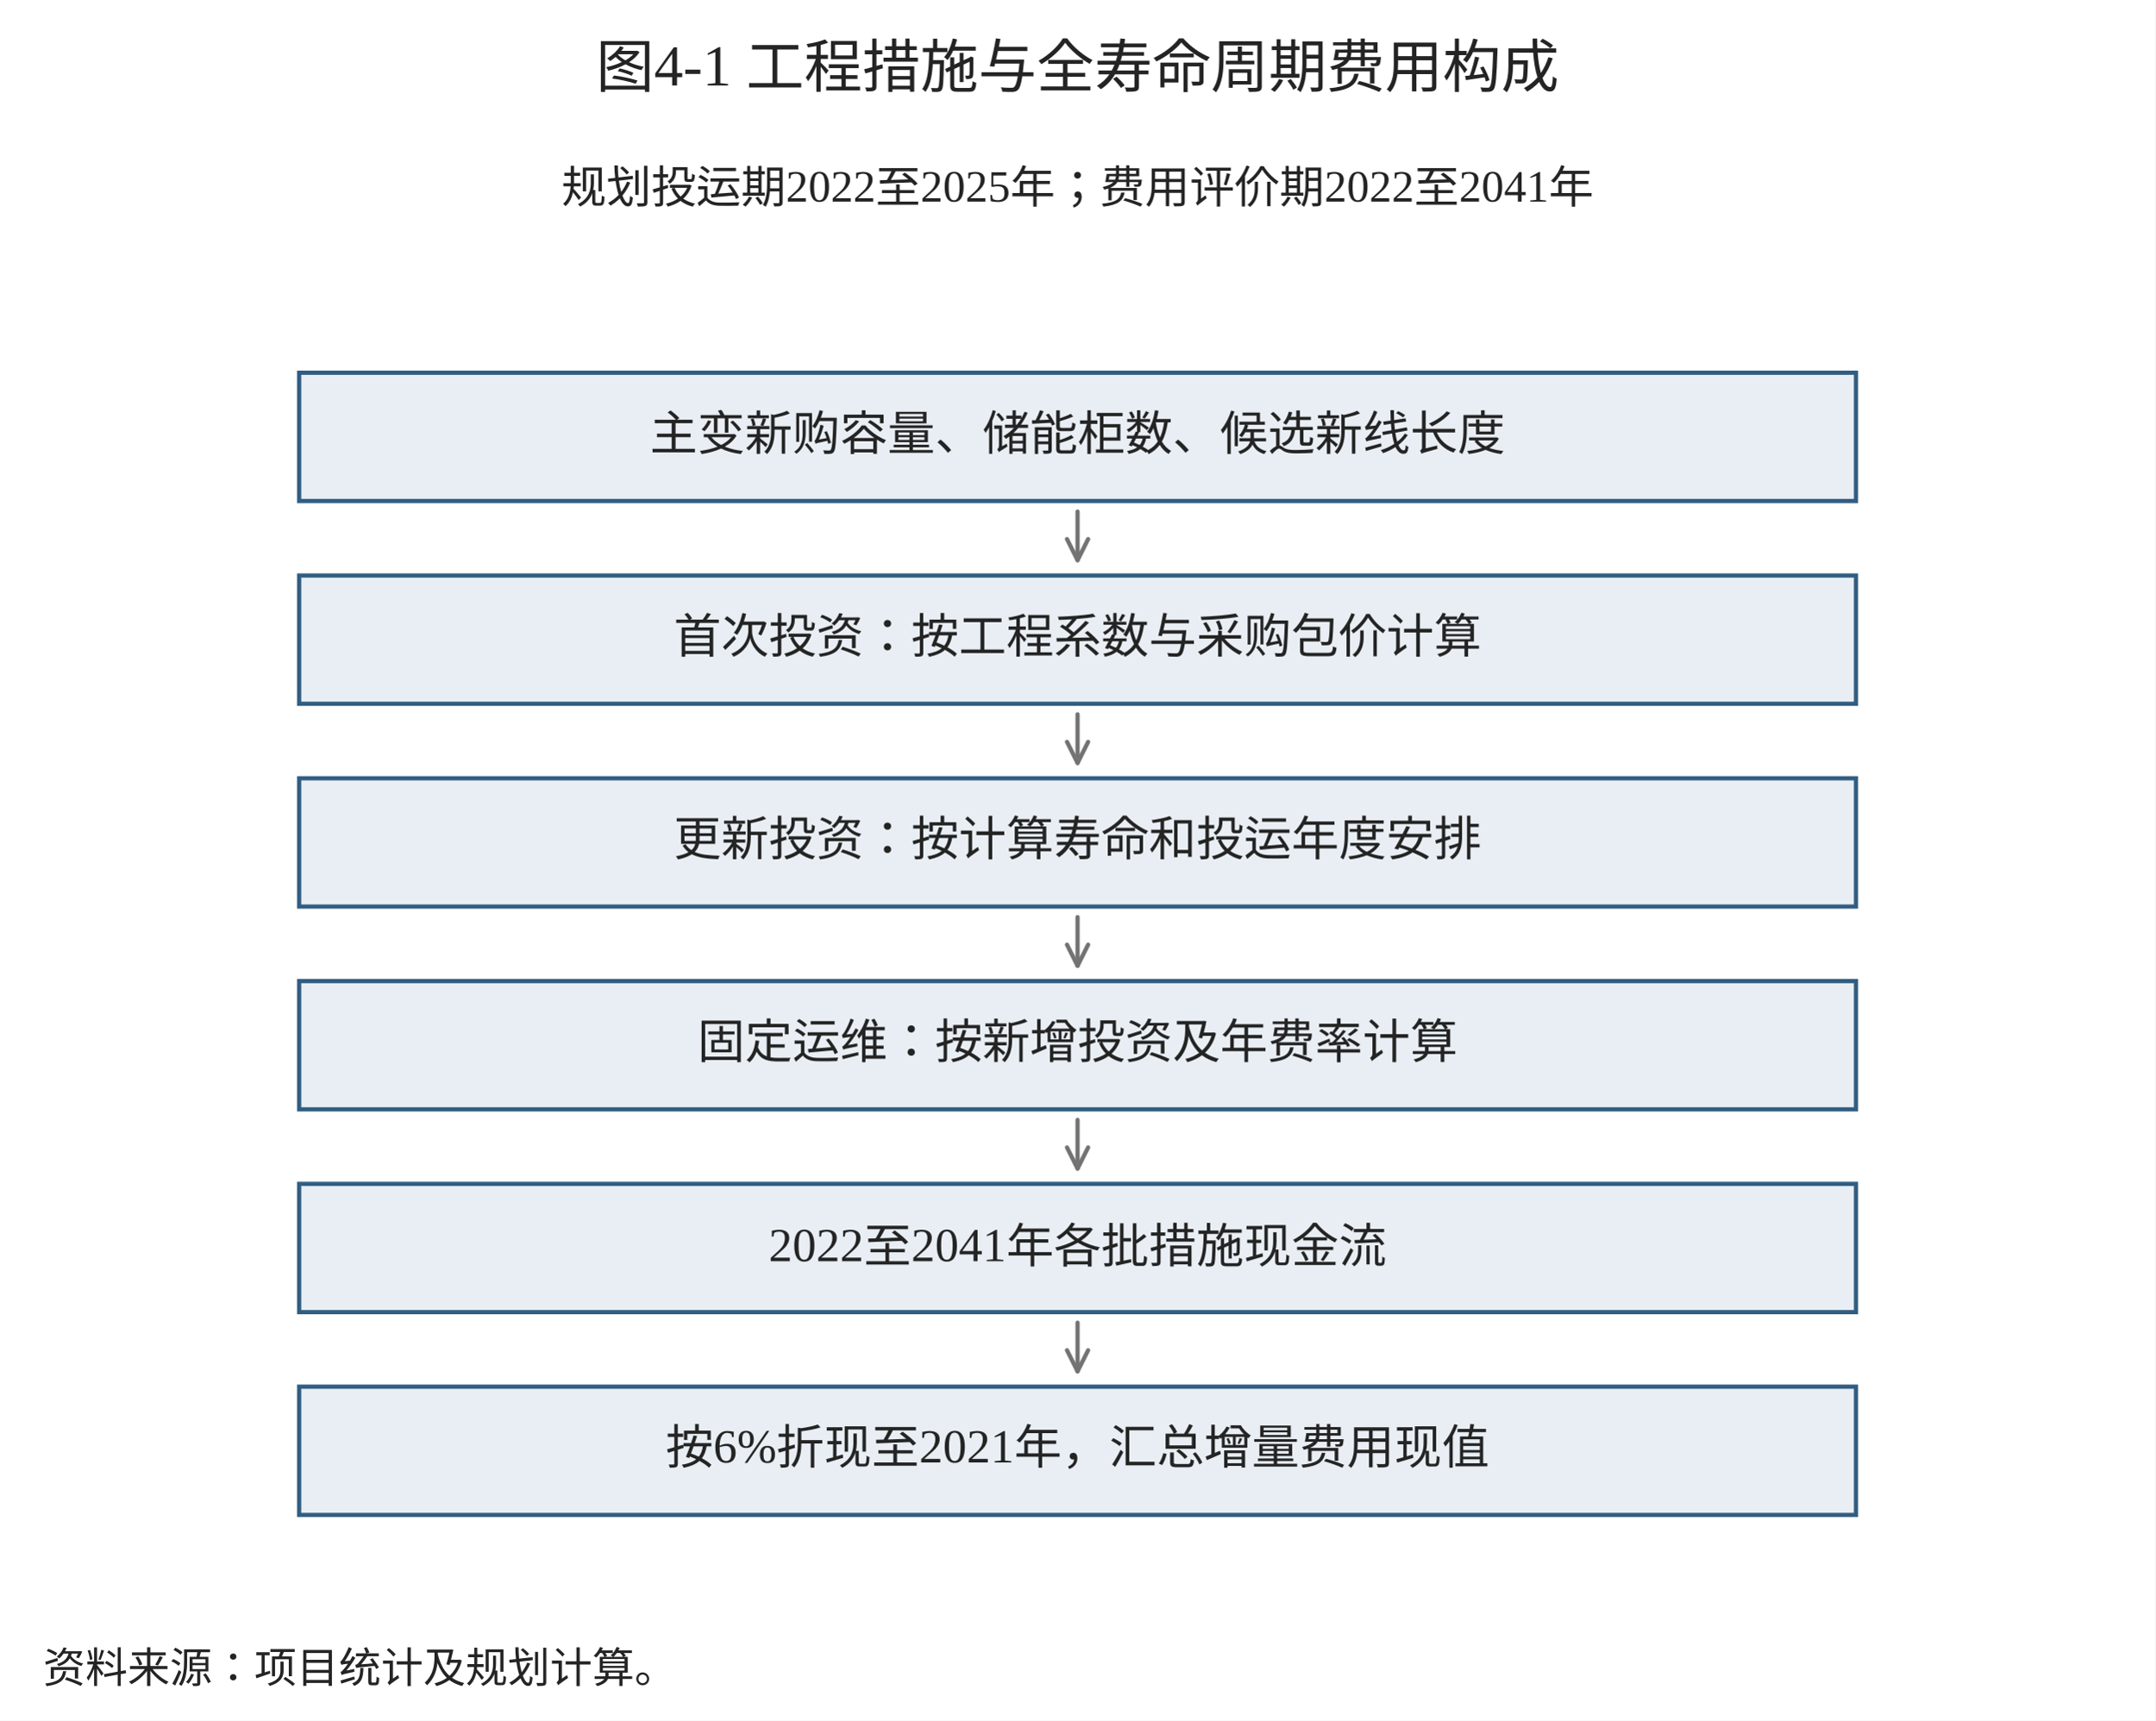
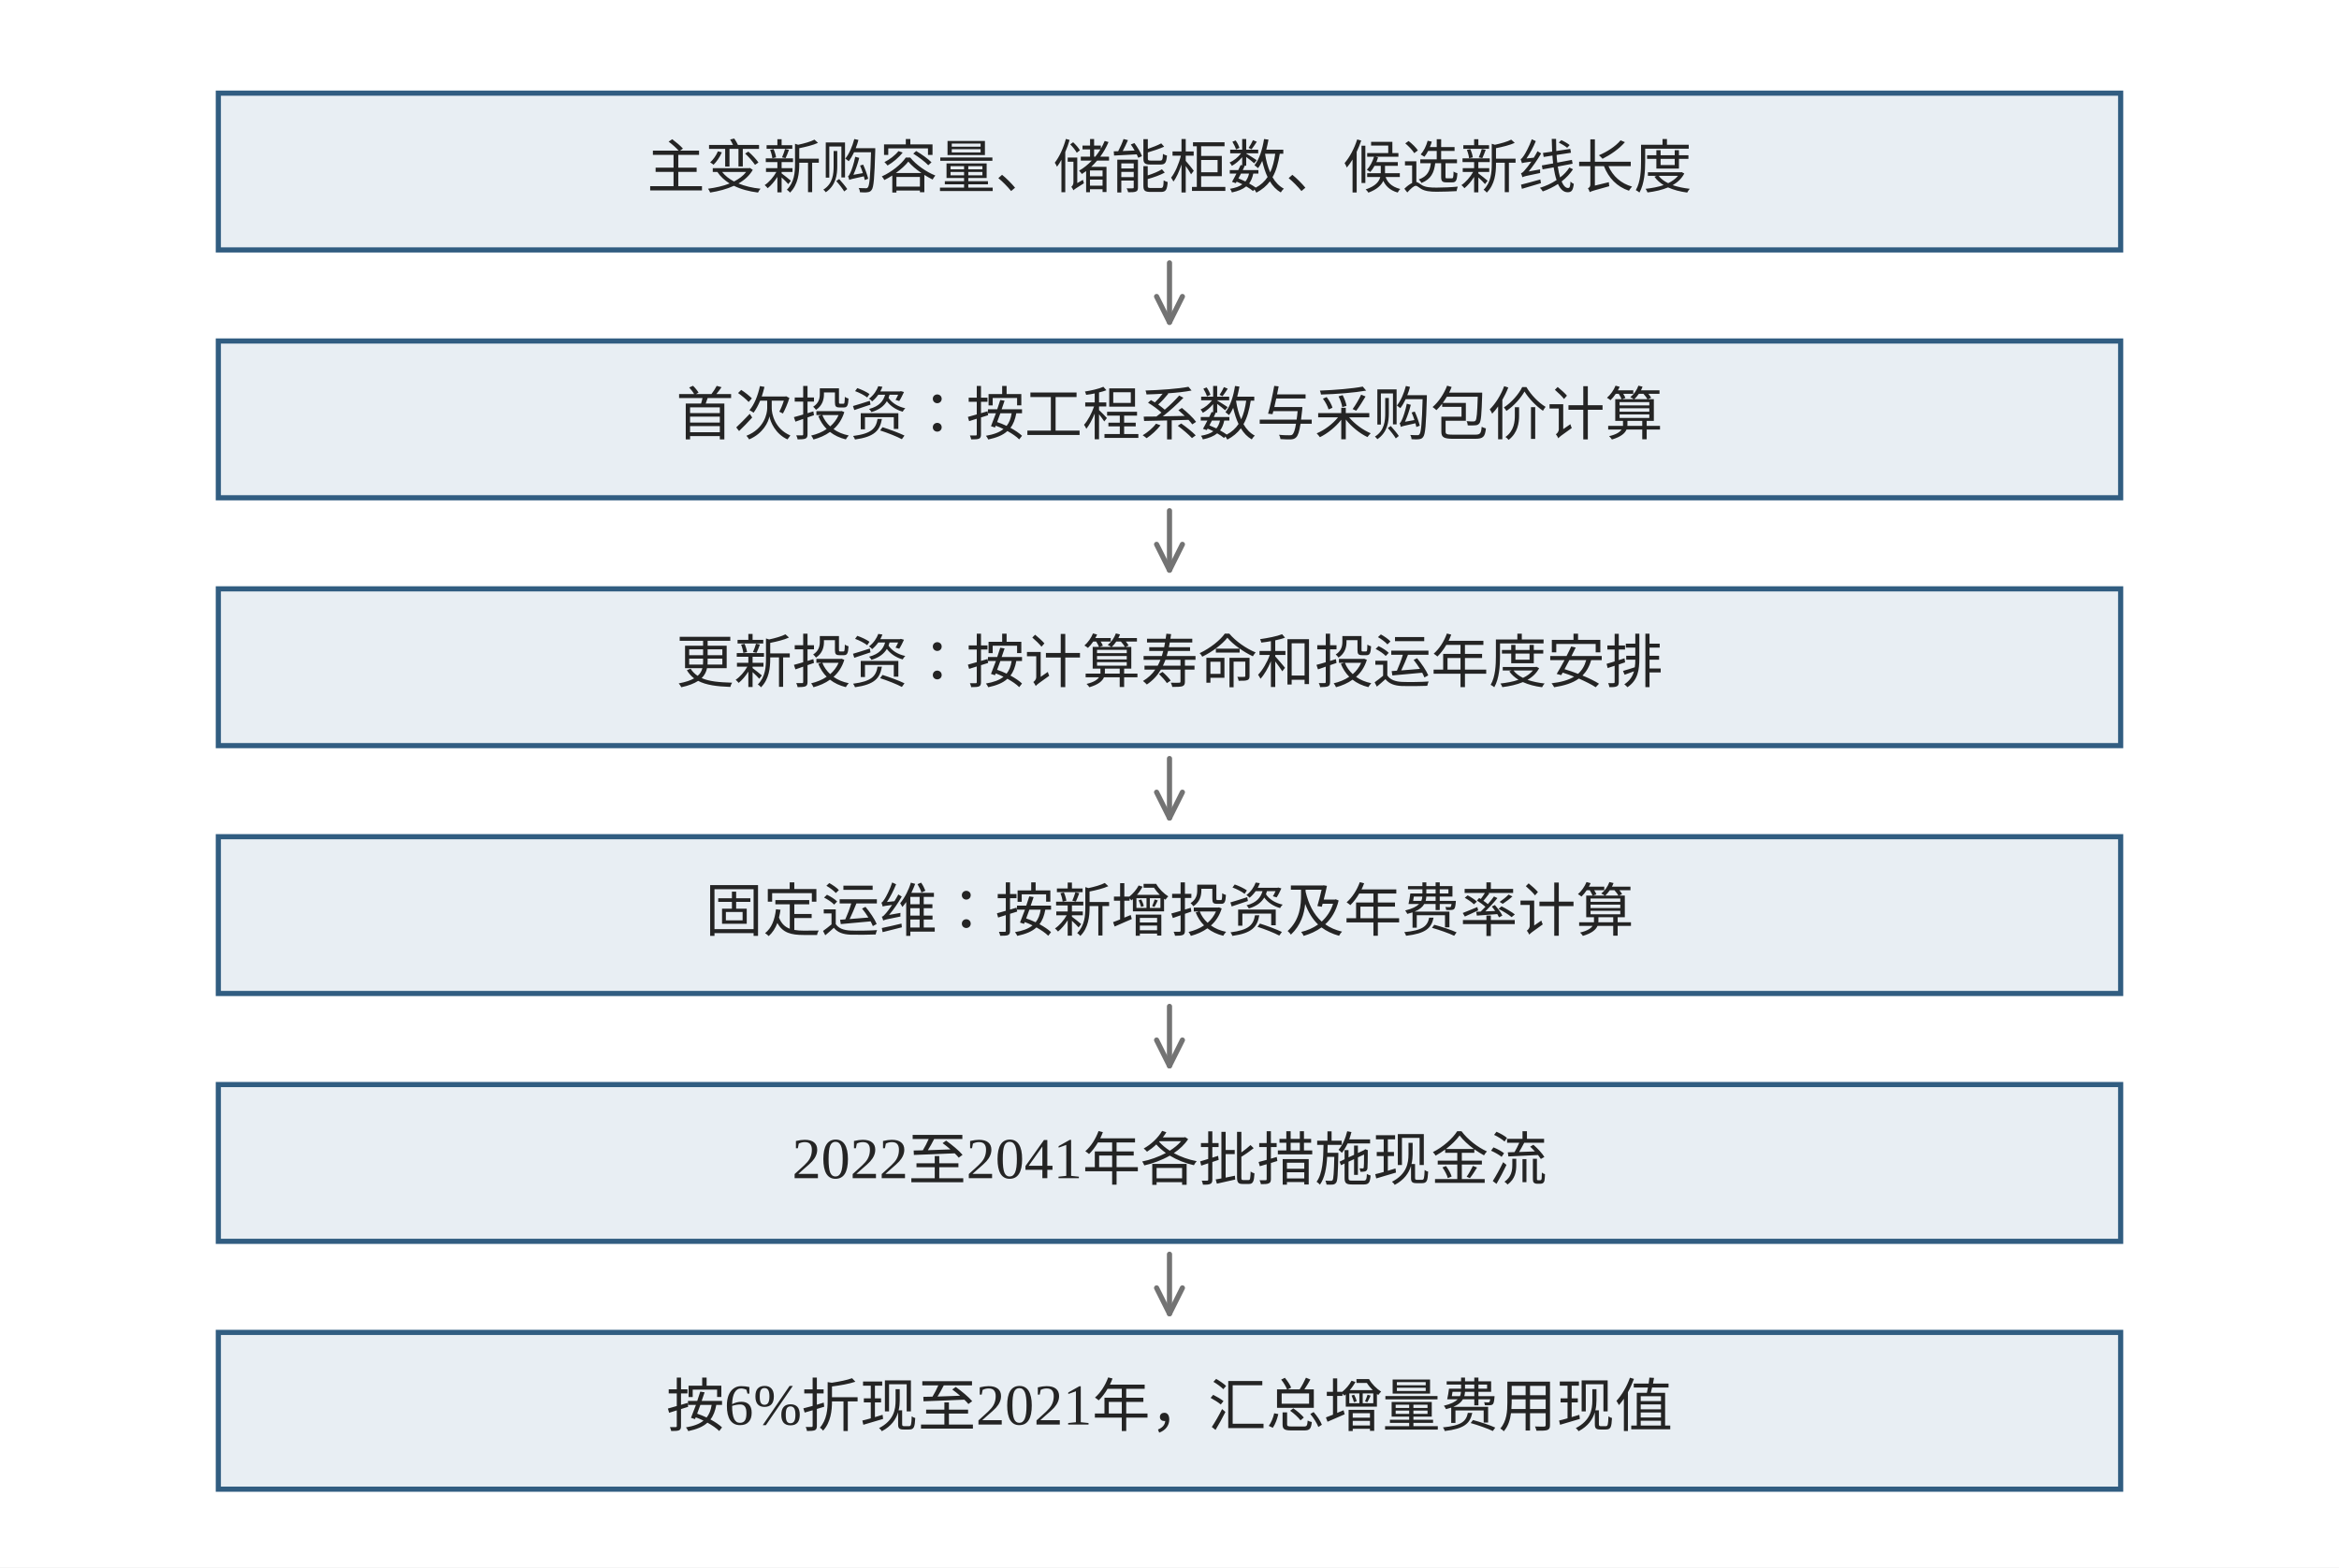
- <svg xmlns="http://www.w3.org/2000/svg" width="408.189pt" height="325.984pt" viewBox="0 0 408.189 325.984" version="1.1">
+ <svg xmlns="http://www.w3.org/2000/svg" width="362.563pt" height="242.969pt" viewBox="0 0 362.563 242.969" version="1.1">
  <defs>
    <style type="text/css">*{stroke-linejoin: round; stroke-linecap: butt}</style>
  </defs>
  <g id="figure_1">
    <g id="patch_1">
-       <path d="M 0 325.984  L 408.189 325.984  L 408.189 0  L 0 0  z " style="fill: #ffffff" />
+       <path d="M 0 242.969  L 362.563 242.969  L 362.563 0  L 0 0  z " style="fill: #ffffff" />
    </g>
    <g id="axes_1">
      <g id="patch_2">
-         <path d="M 56.657 94.918  L 351.532 94.918  L 351.532 70.616  L 56.657 70.616  z " clip-path="url(#p487b97f068)" style="fill: #e8eef3; stroke: #315d81; stroke-width: 0.8; stroke-linejoin: miter" />
+         <path d="M 33.843 38.741  L 328.719 38.741  L 328.719 14.439  L 33.843 14.439  z " clip-path="url(#p86edc4e84b)" style="fill: #e8eef3; stroke: #315d81; stroke-width: 0.8; stroke-linejoin: miter" />
      </g>
      <g id="patch_3">
-         <path d="M 204.094 96.921  Q 204.094 101.978 204.094 106.14  " clip-path="url(#p487b97f068)" style="fill: none; stroke: #737373; stroke-width: 0.8; stroke-linecap: round" />
-         <path d="M 206.094 102.14  L 204.094 106.14  L 202.094 102.14  " clip-path="url(#p487b97f068)" style="fill: none; stroke: #737373; stroke-width: 0.8; stroke-linecap: round" />
+         <path d="M 181.281 40.744  Q 181.281 45.801 181.281 49.963  " clip-path="url(#p86edc4e84b)" style="fill: none; stroke: #737373; stroke-width: 0.8; stroke-linecap: round" />
+         <path d="M 183.281 45.963  L 181.281 49.963  L 179.281 45.963  " clip-path="url(#p86edc4e84b)" style="fill: none; stroke: #737373; stroke-width: 0.8; stroke-linecap: round" />
      </g>
      <g id="patch_4">
-         <path d="M 56.657 133.339  L 351.532 133.339  L 351.532 109.037  L 56.657 109.037  z " clip-path="url(#p487b97f068)" style="fill: #e8eef3; stroke: #315d81; stroke-width: 0.8; stroke-linejoin: miter" />
+         <path d="M 33.843 77.162  L 328.719 77.162  L 328.719 52.86  L 33.843 52.86  z " clip-path="url(#p86edc4e84b)" style="fill: #e8eef3; stroke: #315d81; stroke-width: 0.8; stroke-linejoin: miter" />
      </g>
      <g id="patch_5">
-         <path d="M 204.094 135.342  Q 204.094 140.398 204.094 144.56  " clip-path="url(#p487b97f068)" style="fill: none; stroke: #737373; stroke-width: 0.8; stroke-linecap: round" />
-         <path d="M 206.094 140.56  L 204.094 144.56  L 202.094 140.56  " clip-path="url(#p487b97f068)" style="fill: none; stroke: #737373; stroke-width: 0.8; stroke-linecap: round" />
+         <path d="M 181.281 79.165  Q 181.281 84.221 181.281 88.383  " clip-path="url(#p86edc4e84b)" style="fill: none; stroke: #737373; stroke-width: 0.8; stroke-linecap: round" />
+         <path d="M 183.281 84.383  L 181.281 88.383  L 179.281 84.383  " clip-path="url(#p86edc4e84b)" style="fill: none; stroke: #737373; stroke-width: 0.8; stroke-linecap: round" />
      </g>
      <g id="patch_6">
-         <path d="M 56.657 171.759  L 351.532 171.759  L 351.532 147.457  L 56.657 147.457  z " clip-path="url(#p487b97f068)" style="fill: #e8eef3; stroke: #315d81; stroke-width: 0.8; stroke-linejoin: miter" />
+         <path d="M 33.843 115.582  L 328.719 115.582  L 328.719 91.28  L 33.843 91.28  z " clip-path="url(#p86edc4e84b)" style="fill: #e8eef3; stroke: #315d81; stroke-width: 0.8; stroke-linejoin: miter" />
      </g>
      <g id="patch_7">
-         <path d="M 204.094 173.762  Q 204.094 178.819 204.094 182.981  " clip-path="url(#p487b97f068)" style="fill: none; stroke: #737373; stroke-width: 0.8; stroke-linecap: round" />
-         <path d="M 206.094 178.981  L 204.094 182.981  L 202.094 178.981  " clip-path="url(#p487b97f068)" style="fill: none; stroke: #737373; stroke-width: 0.8; stroke-linecap: round" />
+         <path d="M 181.281 117.585  Q 181.281 122.642 181.281 126.804  " clip-path="url(#p86edc4e84b)" style="fill: none; stroke: #737373; stroke-width: 0.8; stroke-linecap: round" />
+         <path d="M 183.281 122.804  L 181.281 126.804  L 179.281 122.804  " clip-path="url(#p86edc4e84b)" style="fill: none; stroke: #737373; stroke-width: 0.8; stroke-linecap: round" />
      </g>
      <g id="patch_8">
-         <path d="M 56.657 210.18  L 351.532 210.18  L 351.532 185.878  L 56.657 185.878  z " clip-path="url(#p487b97f068)" style="fill: #e8eef3; stroke: #315d81; stroke-width: 0.8; stroke-linejoin: miter" />
+         <path d="M 33.843 154.003  L 328.719 154.003  L 328.719 129.701  L 33.843 129.701  z " clip-path="url(#p86edc4e84b)" style="fill: #e8eef3; stroke: #315d81; stroke-width: 0.8; stroke-linejoin: miter" />
      </g>
      <g id="patch_9">
-         <path d="M 204.094 212.183  Q 204.094 217.239 204.094 221.401  " clip-path="url(#p487b97f068)" style="fill: none; stroke: #737373; stroke-width: 0.8; stroke-linecap: round" />
-         <path d="M 206.094 217.401  L 204.094 221.401  L 202.094 217.401  " clip-path="url(#p487b97f068)" style="fill: none; stroke: #737373; stroke-width: 0.8; stroke-linecap: round" />
+         <path d="M 181.281 156.006  Q 181.281 161.062 181.281 165.224  " clip-path="url(#p86edc4e84b)" style="fill: none; stroke: #737373; stroke-width: 0.8; stroke-linecap: round" />
+         <path d="M 183.281 161.224  L 181.281 165.224  L 179.281 161.224  " clip-path="url(#p86edc4e84b)" style="fill: none; stroke: #737373; stroke-width: 0.8; stroke-linecap: round" />
      </g>
      <g id="patch_10">
-         <path d="M 56.657 248.6  L 351.532 248.6  L 351.532 224.298  L 56.657 224.298  z " clip-path="url(#p487b97f068)" style="fill: #e8eef3; stroke: #315d81; stroke-width: 0.8; stroke-linejoin: miter" />
+         <path d="M 33.843 192.423  L 328.719 192.423  L 328.719 168.121  L 33.843 168.121  z " clip-path="url(#p86edc4e84b)" style="fill: #e8eef3; stroke: #315d81; stroke-width: 0.8; stroke-linejoin: miter" />
      </g>
      <g id="patch_11">
-         <path d="M 204.094 250.603  Q 204.094 255.66 204.094 259.822  " clip-path="url(#p487b97f068)" style="fill: none; stroke: #737373; stroke-width: 0.8; stroke-linecap: round" />
-         <path d="M 206.094 255.822  L 204.094 259.822  L 202.094 255.822  " clip-path="url(#p487b97f068)" style="fill: none; stroke: #737373; stroke-width: 0.8; stroke-linecap: round" />
+         <path d="M 181.281 194.426  Q 181.281 199.483 181.281 203.645  " clip-path="url(#p86edc4e84b)" style="fill: none; stroke: #737373; stroke-width: 0.8; stroke-linecap: round" />
+         <path d="M 183.281 199.645  L 181.281 203.645  L 179.281 199.645  " clip-path="url(#p86edc4e84b)" style="fill: none; stroke: #737373; stroke-width: 0.8; stroke-linecap: round" />
      </g>
      <g id="patch_12">
-         <path d="M 56.657 287.021  L 351.532 287.021  L 351.532 262.719  L 56.657 262.719  z " clip-path="url(#p487b97f068)" style="fill: #e8eef3; stroke: #315d81; stroke-width: 0.8; stroke-linejoin: miter" />
+         <path d="M 33.843 230.844  L 328.719 230.844  L 328.719 206.542  L 33.843 206.542  z " clip-path="url(#p86edc4e84b)" style="fill: #e8eef3; stroke: #315d81; stroke-width: 0.8; stroke-linejoin: miter" />
      </g>
      <g id="text_1">
-         <text style="font-size: 9px; font-family: 'Times New Roman', 'Microsoft YaHei'; text-anchor: middle; fill: #242424" x="204.094" y="85.29" transform="rotate(-0 204.0945 85.28951)">主变新购容量、储能柜数、候选新线长度</text>
+         <text style="font-size: 9px; font-family: 'Times New Roman', 'FZFangSong-Z02'; text-anchor: middle; fill: #242424" x="181.281" y="29.113" transform="rotate(-0 181.2813 29.1125)">主变新购容量、储能柜数、候选新线长度</text>
      </g>
      <g id="text_2">
-         <text style="font-size: 9px; font-family: 'Times New Roman', 'Microsoft YaHei'; text-anchor: middle; fill: #242424" x="204.094" y="123.701" transform="rotate(-0 204.0945 123.7009)">首次投资：按工程系数与采购包价计算</text>
+         <text style="font-size: 9px; font-family: 'Times New Roman', 'FZFangSong-Z02'; text-anchor: middle; fill: #242424" x="181.281" y="67.392" transform="rotate(-0 181.2813 67.39238)">首次投资：按工程系数与采购包价计算</text>
      </g>
      <g id="text_3">
-         <text style="font-size: 9px; font-family: 'Times New Roman', 'Microsoft YaHei'; text-anchor: middle; fill: #242424" x="204.094" y="162.095" transform="rotate(-0 204.0945 162.0954)">更新投资：按计算寿命和投运年度安排</text>
+         <text style="font-size: 9px; font-family: 'Times New Roman', 'FZFangSong-Z02'; text-anchor: middle; fill: #242424" x="181.281" y="105.795" transform="rotate(-0 181.2813 105.7953)">更新投资：按计算寿命和投运年度安排</text>
      </g>
      <g id="text_4">
-         <text style="font-size: 9px; font-family: 'Times New Roman', 'Microsoft YaHei'; text-anchor: middle; fill: #242424" x="204.094" y="200.511" transform="rotate(-0 204.0945 200.5109)">固定运维：按新增投资及年费率计算</text>
+         <text style="font-size: 9px; font-family: 'Times New Roman', 'FZFangSong-Z02'; text-anchor: middle; fill: #242424" x="181.281" y="144.339" transform="rotate(-0 181.2813 144.3389)">固定运维：按新增投资及年费率计算</text>
      </g>
      <g id="text_5">
-         <text style="font-size: 9px; font-family: 'Times New Roman', 'Microsoft YaHei'; text-anchor: middle; fill: #242424" x="204.094" y="238.946" transform="rotate(-0 204.0945 238.9455)">2022至2041年各批措施现金流</text>
+         <text style="font-size: 9px; font-family: 'Times New Roman', 'FZFangSong-Z02'; text-anchor: middle; fill: #242424" x="181.281" y="182.636" transform="rotate(-0 181.2813 182.6363)">2022至2041年各批措施现金流</text>
      </g>
      <g id="text_6">
-         <text style="font-size: 9px; font-family: 'Times New Roman', 'Microsoft YaHei'; text-anchor: middle; fill: #242424" x="204.094" y="277.357" transform="rotate(-0 204.0945 277.3569)">按6%折现至2021年，汇总增量费用现值</text>
+         <text style="font-size: 9px; font-family: 'Times New Roman', 'FZFangSong-Z02'; text-anchor: middle; fill: #242424" x="181.281" y="221.11" transform="rotate(-0 181.2813 221.1096)">按6%折现至2021年，汇总增量费用现值</text>
      </g>
-     </g>
-     <g id="text_7">
-       <text style="font-size: 11px; font-family: 'Times New Roman', 'Microsoft YaHei'; text-anchor: middle; fill: #242424" x="204.094" y="16.539" transform="rotate(-0 204.0945 16.53882)">图4-1 工程措施与全寿命周期费用构成</text>
-     </g>
-     <g id="text_8">
-       <text style="font-size: 8.5px; font-family: 'Times New Roman', 'Microsoft YaHei'; text-anchor: middle; fill: #242424" x="204.094" y="38.462" transform="rotate(-0 204.0945 38.46224)">规划投运期2022至2025年；费用评价期2022至2041年</text>
-     </g>
-     <g id="text_9">
-       <text style="font-size: 8px; font-family: 'Times New Roman', 'Microsoft YaHei'; text-anchor: start; fill: #242424" x="8.164" y="318.813" transform="rotate(-0 8.16378 318.8126)">资料来源：项目统计及规划计算。</text>
    </g>
  </g>
  <defs>
-     <clipPath id="p487b97f068">
-       <rect x="28.573" y="61.937" width="351.043" height="231.449" />
+     <clipPath id="p86edc4e84b">
+       <rect x="5.76" y="5.76" width="351.043" height="231.449" />
    </clipPath>
  </defs>
</svg>
